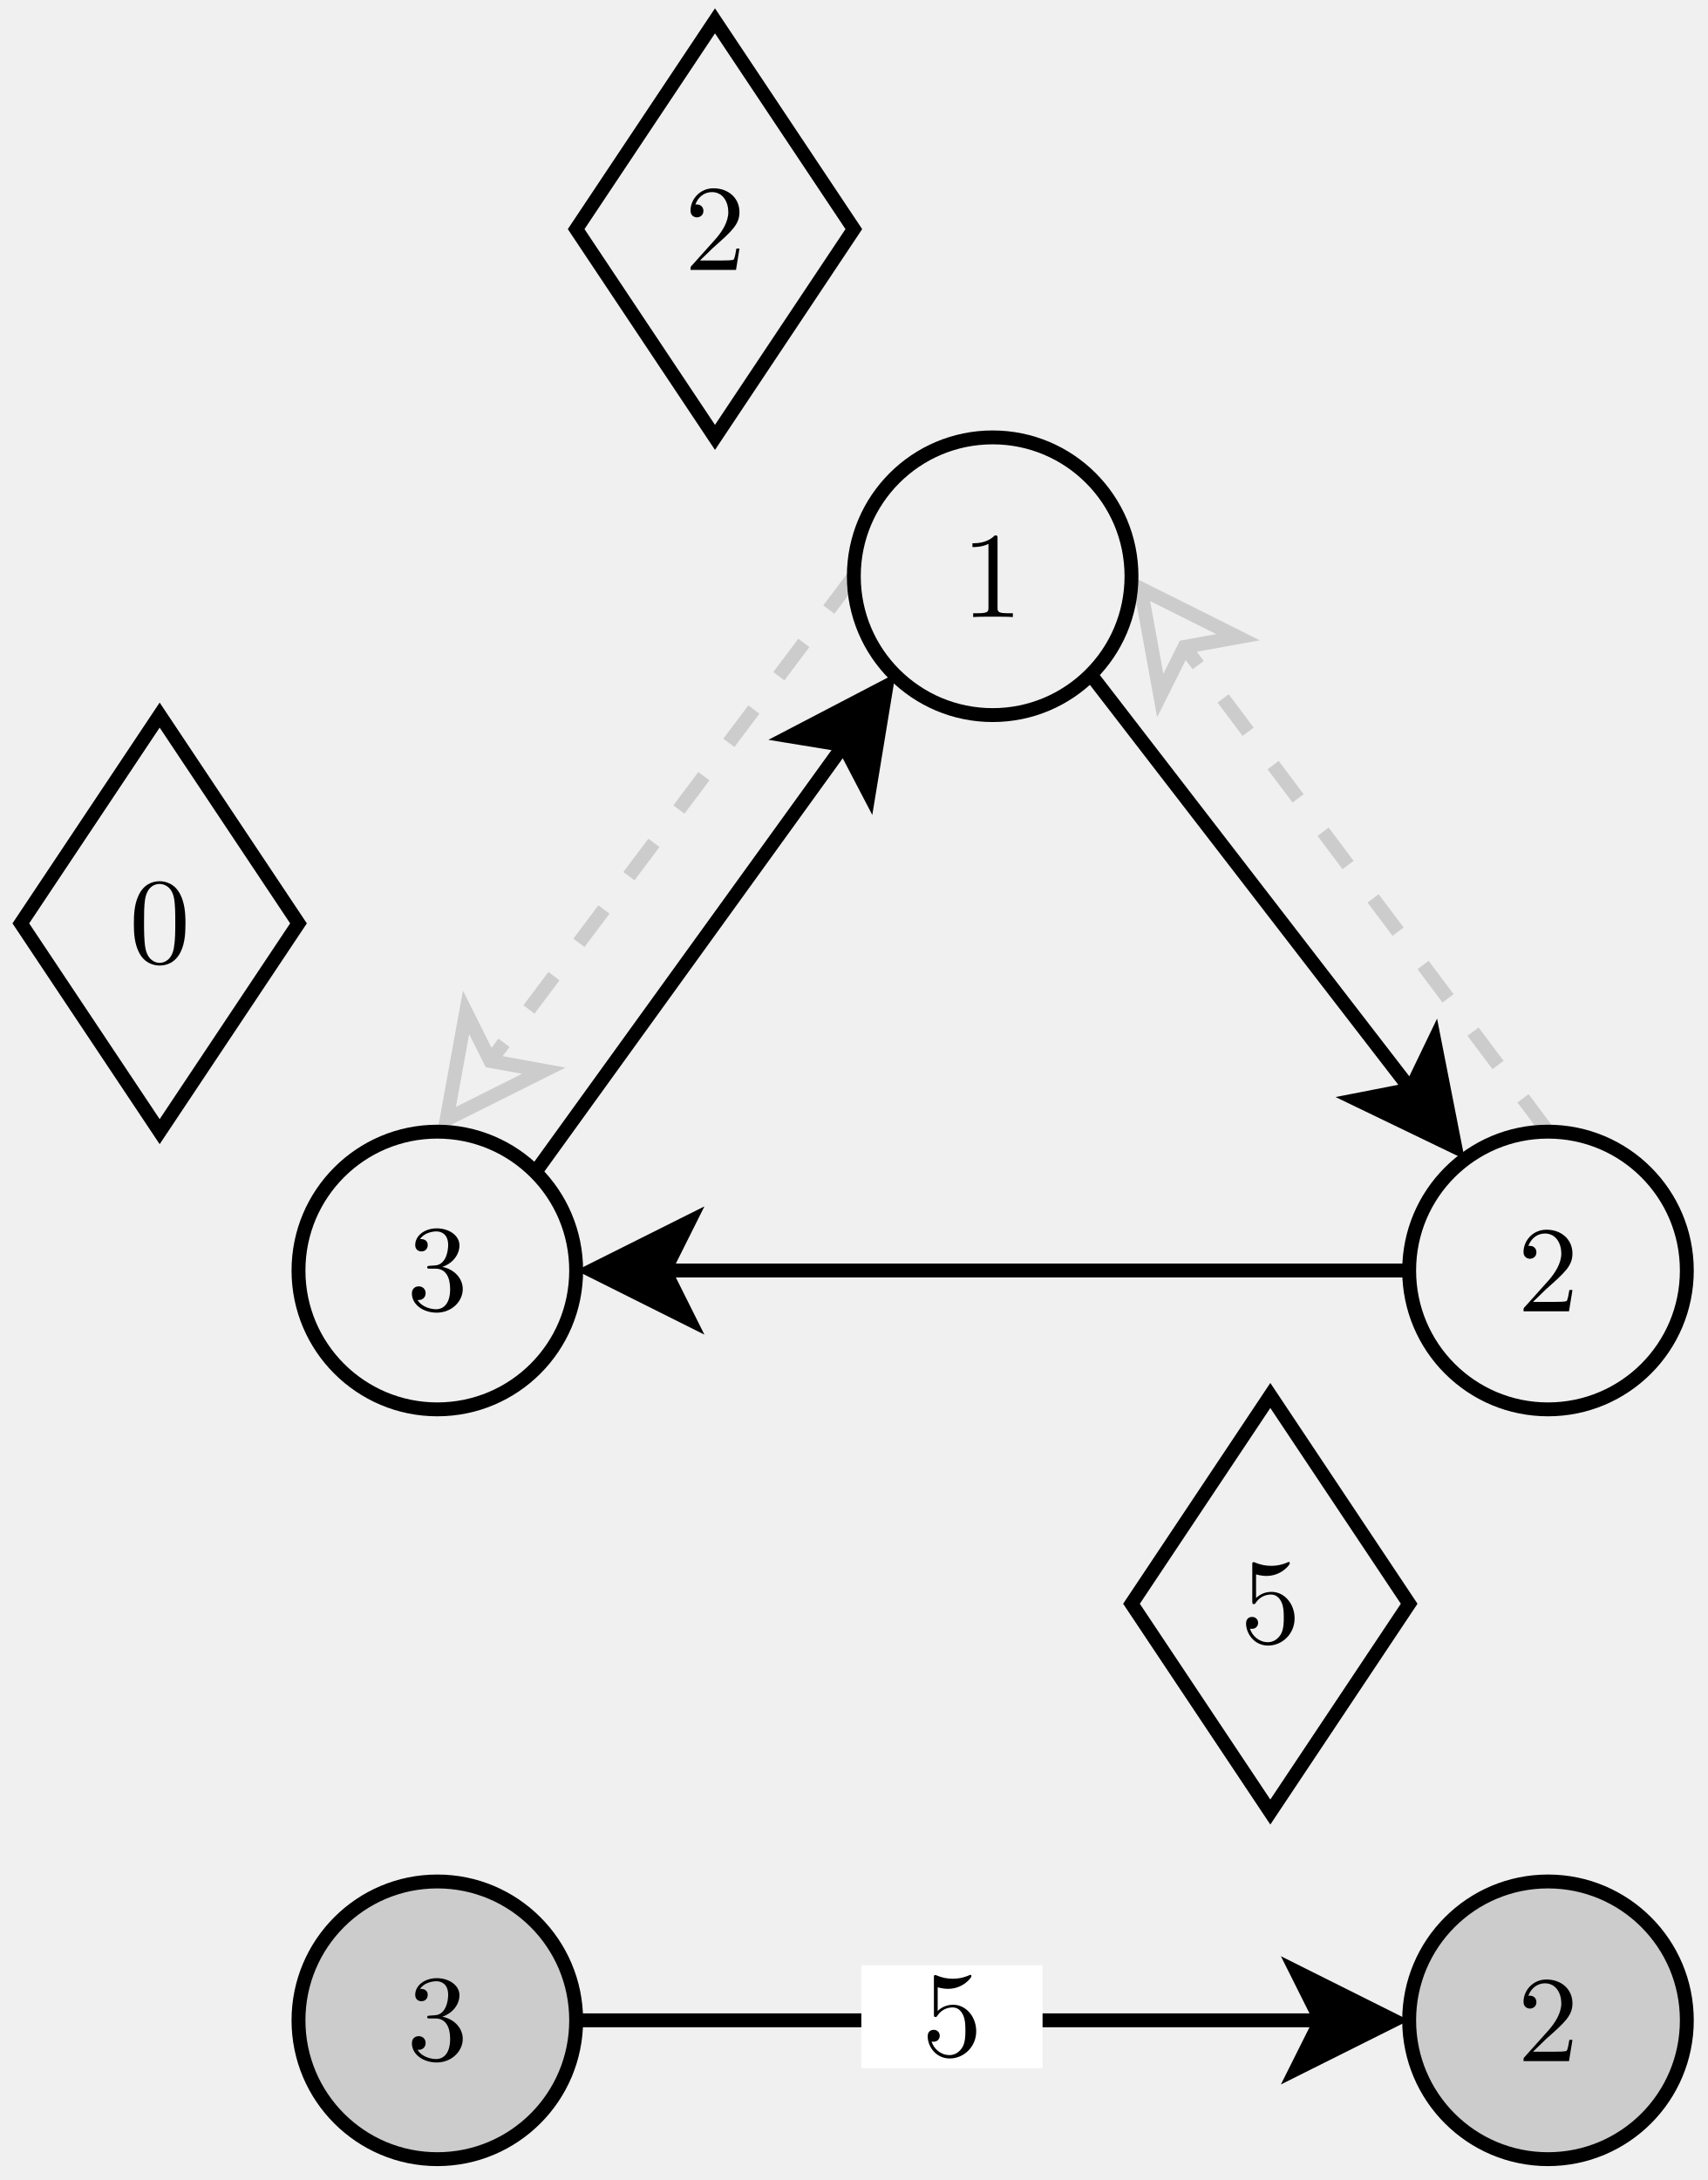
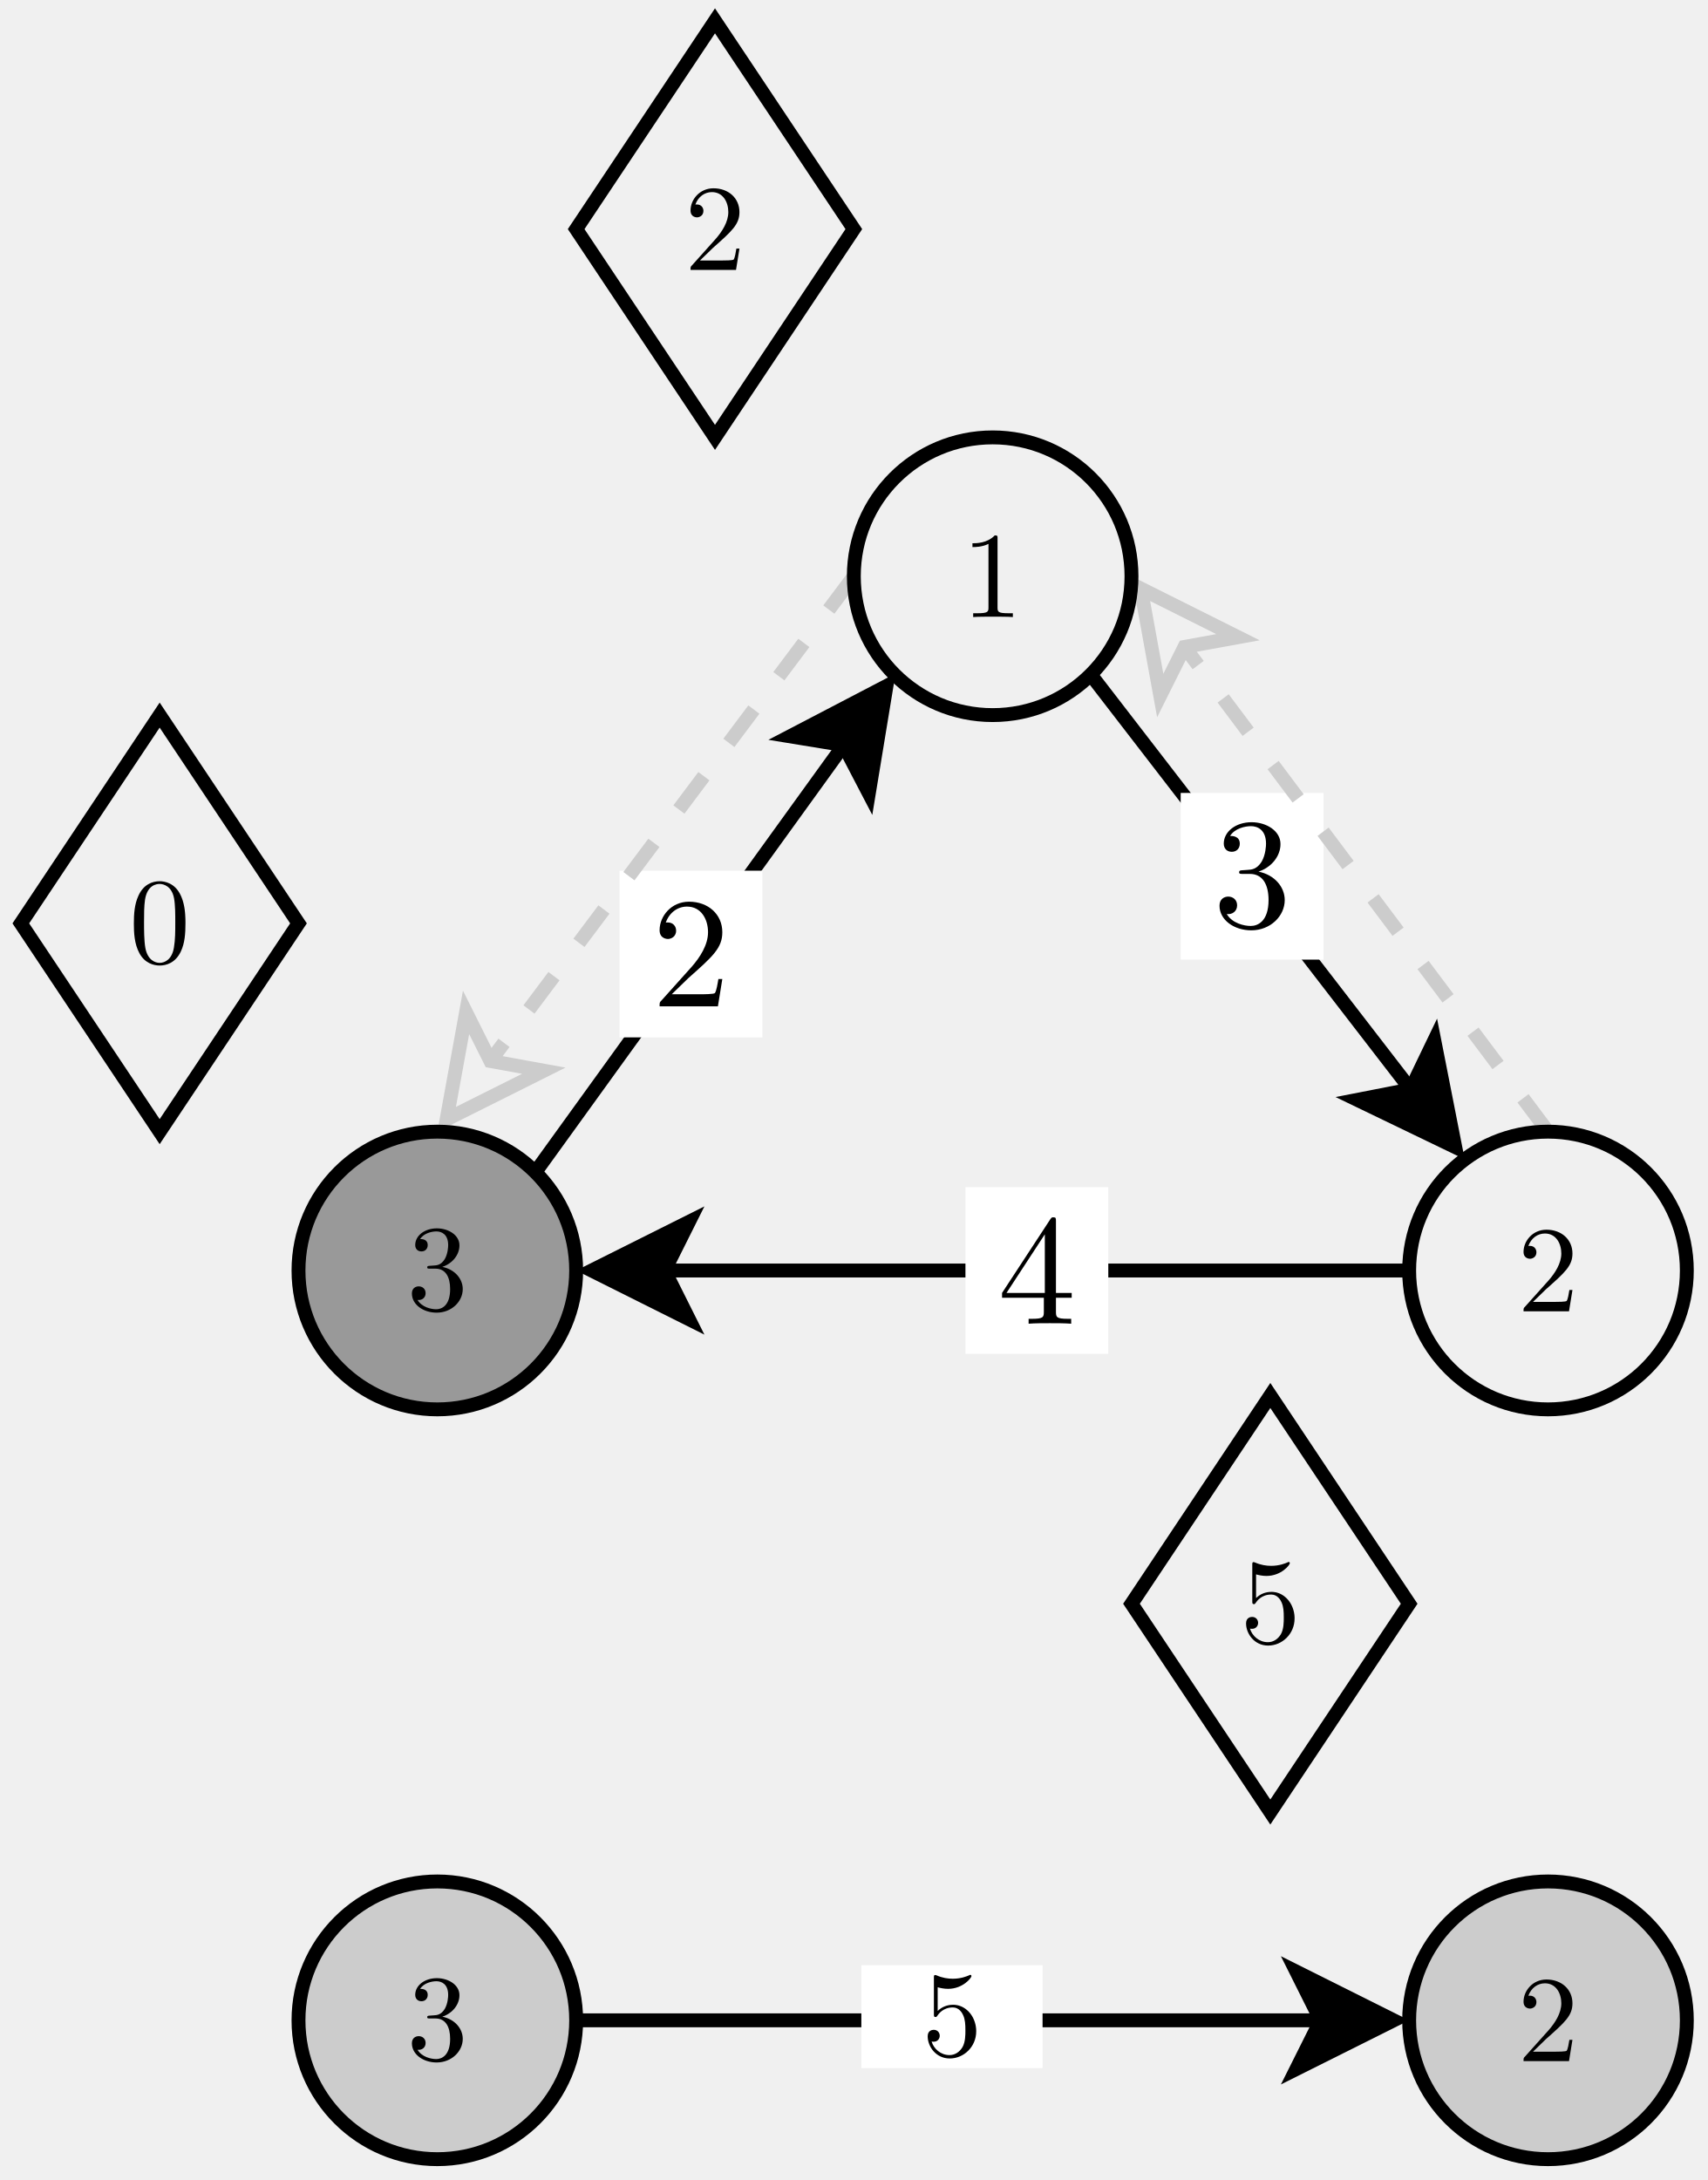
<svg xmlns="http://www.w3.org/2000/svg" width="123px" height="157px" version="1.1" id="svg2">
  <defs id="defs4" />
  <g transform="translate(0.5,0.5)" id="g6">
    <path d="M 78 48 L 101.11 77.96" fill="none" stroke="#000000" stroke-miterlimit="10" pointer-events="none" id="path28" />
    <path d="M 104.32 82.11 L 97.27 78.71 L 101.11 77.96 L 102.81 74.43 Z" fill="#000000" stroke="#000000" stroke-miterlimit="10" pointer-events="none" id="path30" />
    <path d="M 101 91 L 47.37 91" fill="none" stroke="#000000" stroke-miterlimit="10" pointer-events="none" id="path50" />
    <path d="M 42.12 91 L 49.12 87.5 L 47.37 91 L 49.12 94.5 Z" fill="#000000" stroke="#000000" stroke-miterlimit="10" pointer-events="none" id="path52" />
    <path d="M 38 84 L 60.27 53.16" fill="none" stroke="#000000" stroke-miterlimit="10" pointer-events="none" id="path62" />
    <path d="M 63.35 48.91 L 62.08 56.63 L 60.27 53.16 L 56.41 52.53 Z" fill="#000000" stroke="#000000" stroke-miterlimit="10" pointer-events="none" id="path64" />
    <ellipse cx="31" cy="145" rx="10" ry="10" fill="#cccccc" stroke="#000000" pointer-events="none" id="ellipse74" d="m 41,145 c 0,5.523 -4.477,10 -10,10 -5.523,0 -10,-4.477 -10,-10 0,-5.523 4.477,-10 10,-10 5.523,0 10,4.477 10,10 z" />
    <ellipse cx="111" cy="145" rx="10" ry="10" fill="#cccccc" stroke="#000000" pointer-events="none" id="ellipse84" d="m 121,145 c 0,5.523 -4.477,10 -10,10 -5.523,0 -10,-4.477 -10,-10 0,-5.523 4.477,-10 10,-10 5.523,0 10,4.477 10,10 z" />
    <path d="M 41 145 L 94.63 145" fill="none" stroke="#000000" stroke-miterlimit="10" pointer-events="none" id="path94" />
    <path d="M 99.88 145 L 92.88 148.5 L 94.63 145 L 92.88 141.5 Z" fill="#000000" stroke="#000000" stroke-miterlimit="10" pointer-events="none" id="path96" />
    <path d="M 11 51 L 21 66 L 11 81 L 1 66 Z" fill="none" stroke="#000000" stroke-miterlimit="10" pointer-events="none" id="path106" style="fill:none" />
    <path d="M 51 1 L 61 16 L 51 31 L 41 16 Z" fill="none" stroke="#000000" stroke-miterlimit="10" pointer-events="none" id="path116" style="fill:none" />
    <path d="M 91 100 L 101 115 L 91 130 L 81 115 Z" fill="none" stroke="#000000" stroke-miterlimit="10" pointer-events="none" id="path126" style="fill:none" />
-     <path d="M 111 81 L 84.82 46.09" fill="none" stroke="#cccccc" stroke-miterlimit="10" stroke-dasharray="3 3" pointer-events="none" id="path136" />
    <path d="M 81.67 41.89 L 88.67 45.39 L 84.82 46.09 L 83.07 49.59 Z" fill="none" stroke="#cccccc" stroke-miterlimit="10" pointer-events="none" id="path138" />
-     <path d="M 61 41 L 34.82 75.91" fill="none" stroke="#cccccc" stroke-miterlimit="10" stroke-dasharray="3 3" pointer-events="none" id="path140" />
    <path d="M 31.67 80.11 L 33.07 72.41 L 34.82 75.91 L 38.67 76.61 Z" fill="none" stroke="#cccccc" stroke-miterlimit="10" pointer-events="none" id="path142" />
-     <ellipse cx="71" cy="41" rx="10" ry="10" fill="transparent" stroke="#000000" pointer-events="none" id="ellipse8" d="m 81,41 c 0,5.523 -4.477,10 -10,10 -5.523,0 -10,-4.477 -10,-10 0,-5.523 4.477,-10 10,-10 5.523,0 10,4.477 10,10 z" style="fill:none" />
-     <ellipse cx="111" cy="91" rx="10" ry="10" fill="transparent" stroke="#000000" pointer-events="none" id="ellipse18" d="m 121,91 c 0,5.523 -4.477,10 -10,10 -5.523,0 -10,-4.477 -10,-10 0,-5.523 4.477,-10 10,-10 5.523,0 10,4.477 10,10 z" style="fill:none" />
-     <ellipse cx="31" cy="91" rx="10" ry="10" fill="transparent" stroke="#000000" pointer-events="none" id="ellipse40" d="m 41,91 c 0,5.523 -4.477,10 -10,10 -5.523,0 -10,-4.477 -10,-10 0,-5.523 4.477,-10 10,-10 5.523,0 10,4.477 10,10 z" style="fill:none" />
    <g id="g4045" transform="translate(39.52538,71.44536)">
      <g word-spacing="normal" letter-spacing="normal" font-size-adjust="none" font-stretch="normal" font-weight="normal" font-variant="normal" font-style="normal" stroke-miterlimit="10.433" xml:space="preserve" transform="matrix(0.1757143,0,0,-0.1757143,-30.75,117.75)" id="g4047" style="font-style:normal;font-variant:normal;font-weight:normal;font-stretch:normal;letter-spacing:normal;word-spacing:normal;text-anchor:start;fill:none;stroke:#000000;stroke-linecap:butt;stroke-linejoin:miter;stroke-miterlimit:10.433;stroke-opacity:1;stroke-dasharray:none;stroke-dashoffset:0">
        <path id="path4049" d="m 477.89,416.21 -0.01,0.56 -0.03,0.54 -0.06,0.54 -0.08,0.53 -0.1,0.53 -0.13,0.51 -0.14,0.5 -0.17,0.5 -0.18,0.48 -0.21,0.47 -0.22,0.46 -0.24,0.44 -0.26,0.43 -0.28,0.41 -0.29,0.4 -0.31,0.38 -0.33,0.36 -0.34,0.35 -0.36,0.32 -0.37,0.31 -0.38,0.29 -0.4,0.26 -0.41,0.25 -0.42,0.22 -0.43,0.2 -0.44,0.17 -0.46,0.15 -0.46,0.13 -0.48,0.09 -0.48,0.07 -0.49,0.05 -0.5,0.01 c -2.39,0 -4.54,-0.8 -6.33,-2.53 v 9.7 c 1,-0.29 2.64,-0.64 4.23,-0.64 6.13,0 9.61,4.53 9.61,5.19 0,0.3 -0.14,0.55 -0.5,0.55 -0.05,0 -0.14,0 -0.39,-0.16 -1,-0.45 -3.44,-1.44 -6.78,-1.44 -1.98,0 -4.28,0.35 -6.63,1.39 -0.39,0.14 -0.5,0.14 -0.59,0.14 -0.5,0 -0.5,-0.39 -0.5,-1.18 v -14.75 c 0,-0.89 0,-1.3 0.7,-1.3 0.35,0 0.44,0.16 0.64,0.45 0.55,0.8 2.4,3.49 6.43,3.49 2.59,0 3.84,-2.3 4.23,-3.19 0.81,-1.84 0.91,-3.78 0.91,-6.28 0,-1.74 0,-4.74 -1.21,-6.83 -1.18,-1.94 -3.03,-3.23 -5.32,-3.23 -3.64,0 -6.47,2.64 -7.33,5.57 0.15,-0.04 0.31,-0.09 0.86,-0.09 1.64,0 2.48,1.25 2.48,2.44 0,1.2 -0.84,2.44 -2.48,2.44 -0.71,0 -2.46,-0.35 -2.46,-2.65 0,-4.28 3.44,-9.1 9.04,-9.1 5.76,0 10.85,4.78 10.85,11.1 z" style="fill:#000000;stroke-width:0" />
      </g>
    </g>
    <g id="g4886" transform="translate(19.06614,-1.85488)">
      <g id="g4888" transform="matrix(0.1771429,0,0,-0.1771429,-31,117.75)" xml:space="preserve" stroke-miterlimit="10.433" font-style="normal" font-variant="normal" font-weight="normal" font-stretch="normal" font-size-adjust="none" letter-spacing="normal" word-spacing="normal" style="font-style:normal;font-variant:normal;font-weight:normal;font-stretch:normal;letter-spacing:normal;word-spacing:normal;text-anchor:start;fill:none;stroke:#000000;stroke-linecap:butt;stroke-linejoin:miter;stroke-miterlimit:10.433;stroke-opacity:1;stroke-dasharray:none;stroke-dashoffset:0">
        <path d="m 470.16,438.09 0,0.05 0,0.06 0,0.05 0,0.05 0,0.05 0,0.05 0,0.04 0,0.05 0,0.04 0,0.04 -0.01,0.04 0,0.04 0,0.04 0,0.03 0,0.04 -0.01,0.03 -0.01,0.07 0,0.06 -0.02,0.05 -0.01,0.05 -0.02,0.05 -0.02,0.04 -0.02,0.04 -0.02,0.03 -0.03,0.03 -0.03,0.03 -0.04,0.03 -0.04,0.02 -0.04,0.02 -0.03,0.01 -0.02,0.01 -0.03,0 -0.02,0.01 -0.03,0.01 -0.03,0 -0.03,0.01 -0.03,0 -0.04,0.01 -0.03,0 -0.04,0 -0.03,0.01 -0.04,0 -0.04,0 -0.05,0 -0.04,0 -0.04,0 -0.05,0.01 -0.05,0 -0.05,0 -0.05,0 -0.05,0 c -3.09,-3.19 -7.47,-3.19 -9.06,-3.19 v -1.55 c 1,0 3.93,0 6.51,1.3 v -25.81 c 0,-1.8 -0.14,-2.39 -4.62,-2.39 h -1.6 v -1.55 c 1.75,0.16 6.08,0.16 8.07,0.16 2,0 6.32,0 8.07,-0.16 v 1.55 h -1.59 c -4.48,0 -4.64,0.54 -4.64,2.39 z" id="path4890" style="fill:#000000;stroke-width:0" />
      </g>
    </g>
    <g id="g4980" transform="translate(59.10688,48.14512)">
      <g word-spacing="normal" letter-spacing="normal" font-size-adjust="none" font-stretch="normal" font-weight="normal" font-variant="normal" font-style="normal" stroke-miterlimit="10.433" xml:space="preserve" transform="matrix(0.1771429,0,0,-0.1771429,-31,117.75)" id="g4982" style="font-style:normal;font-variant:normal;font-weight:normal;font-stretch:normal;letter-spacing:normal;word-spacing:normal;text-anchor:start;fill:none;stroke:#000000;stroke-linecap:butt;stroke-linejoin:miter;stroke-miterlimit:10.433;stroke-opacity:1;stroke-dasharray:none;stroke-dashoffset:0">
        <path id="path4984" d="m 461.85,410.04 5.28,5.13 c 7.76,6.87 10.76,9.56 10.76,14.54 0,5.69 -4.48,9.68 -10.56,9.68 -5.64,0 -9.33,-4.6 -9.33,-9.03 0,-2.79 2.5,-2.79 2.64,-2.79 0.86,0 2.6,0.6 2.6,2.64 0,1.3 -0.89,2.6 -2.64,2.6 -0.39,0 -0.5,0 -0.64,-0.05 1.14,3.24 3.83,5.08 6.72,5.08 4.53,0 6.68,-4.05 6.68,-8.13 0,-3.98 -2.5,-7.92 -5.23,-11.01 l -9.56,-10.66 C 458,407.5 458,407.4 458,406.2 h 18.49 l 1.4,8.67 h -1.25 c -0.25,-1.5 -0.59,-3.69 -1.09,-4.44 -0.36,-0.39 -3.64,-0.39 -4.73,-0.39 z" style="fill:#000000;stroke-width:0" />
      </g>
    </g>
    <g id="g5080" transform="translate(-20.894,48.04858)">
      <g id="g5082" transform="matrix(0.1771429,0,0,-0.1771429,-31,117.75)" xml:space="preserve" stroke-miterlimit="10.433" font-style="normal" font-variant="normal" font-weight="normal" font-stretch="normal" font-size-adjust="none" letter-spacing="normal" word-spacing="normal" style="font-style:normal;font-variant:normal;font-weight:normal;font-stretch:normal;letter-spacing:normal;word-spacing:normal;text-anchor:start;fill:none;stroke:#000000;stroke-linecap:butt;stroke-linejoin:miter;stroke-miterlimit:10.433;stroke-opacity:1;stroke-dasharray:none;stroke-dashoffset:0">
        <path d="m 469.97,423.73 0.38,0.13 0.37,0.15 0.37,0.15 0.35,0.17 0.35,0.18 0.34,0.19 0.33,0.2 0.32,0.22 0.31,0.22 0.31,0.23 0.29,0.24 0.28,0.25 0.27,0.26 0.26,0.27 0.25,0.27 0.24,0.29 0.22,0.29 0.21,0.3 0.2,0.3 0.19,0.32 0.18,0.32 0.16,0.32 0.14,0.33 0.14,0.34 0.11,0.34 0.11,0.34 0.09,0.35 0.07,0.36 0.06,0.36 0.04,0.36 0.02,0.36 0.01,0.37 c 0,4.08 -4.39,6.88 -9.17,6.88 -5.03,0 -8.81,-3 -8.81,-6.78 0,-1.65 1.09,-2.6 2.54,-2.6 1.54,0 2.54,1.1 2.54,2.55 0,2.48 -2.35,2.48 -3.08,2.48 1.53,2.44 4.83,3.1 6.62,3.1 2.03,0 4.78,-1.1 4.78,-5.58 0,-0.61 -0.11,-3.49 -1.4,-5.69 -1.49,-2.39 -3.19,-2.53 -4.42,-2.59 -0.41,-0.05 -1.6,-0.14 -1.96,-0.14 -0.39,-0.05 -0.75,-0.1 -0.75,-0.6 0,-0.54 0.36,-0.54 1.21,-0.54 h 2.18 c 4.1,0 5.94,-3.39 5.94,-8.29 0,-6.76 -3.44,-8.21 -5.64,-8.21 -2.14,0 -5.88,0.84 -7.61,3.78 1.73,-0.24 3.28,0.86 3.28,2.75 0,1.79 -1.34,2.78 -2.8,2.78 -1.18,0 -2.78,-0.69 -2.78,-2.89 0,-4.53 4.63,-7.81 10.07,-7.81 6.07,0 10.61,4.53 10.61,9.6 0,4.1 -3.15,7.97 -8.32,9.02 z" id="path5084" style="fill:#000000;stroke-width:0" />
      </g>
    </g>
    <g id="g5186" transform="translate(-40.894,23.04858)">
      <g word-spacing="normal" letter-spacing="normal" font-size-adjust="none" font-stretch="normal" font-weight="normal" font-variant="normal" font-style="normal" stroke-miterlimit="10.433" xml:space="preserve" transform="matrix(0.1771429,0,0,-0.1771429,-31,117.75)" id="g5188" style="font-style:normal;font-variant:normal;font-weight:normal;font-stretch:normal;letter-spacing:normal;word-spacing:normal;text-anchor:start;fill:none;stroke:#000000;stroke-linecap:butt;stroke-linejoin:miter;stroke-miterlimit:10.433;stroke-opacity:1;stroke-dasharray:none;stroke-dashoffset:0">
        <path id="path5190" d="m 478.44,422.14 0,0.74 -0.01,0.75 -0.02,0.75 -0.04,0.74 -0.04,0.75 -0.06,0.74 -0.08,0.74 -0.09,0.73 -0.12,0.73 -0.14,0.73 -0.16,0.72 -0.19,0.72 -0.21,0.72 -0.25,0.7 -0.28,0.7 -0.15,0.35 -0.16,0.34 c -2.28,4.8 -6.37,5.6 -8.47,5.6 -2.98,0 -6.62,-1.3 -8.67,-5.94 -1.59,-3.44 -1.84,-7.33 -1.84,-11.31 0,-3.74 0.2,-8.22 2.25,-12 2.14,-4.03 5.78,-5.03 8.22,-5.03 v 1.09 c -1.94,0 -4.89,1.25 -5.79,6.03 -0.54,2.98 -0.54,7.56 -0.54,10.52 0,3.18 0,6.46 0.4,9.15 0.94,5.94 4.68,6.38 5.93,6.38 1.64,0 4.93,-0.89 5.87,-5.83 0.5,-2.78 0.5,-6.58 0.5,-9.7 0,-3.75 0,-7.13 -0.55,-10.32 -0.75,-4.73 -3.59,-6.23 -5.82,-6.23 h 0 v -1.09 c 2.68,0 6.46,1.04 8.67,5.78 1.59,3.43 1.84,7.31 1.84,11.25 z" style="fill:#000000;stroke-width:0" />
      </g>
    </g>
    <g id="g4980-0" transform="translate(-0.8931162,-26.85488)">
      <g word-spacing="normal" letter-spacing="normal" font-size-adjust="none" font-stretch="normal" font-weight="normal" font-variant="normal" font-style="normal" stroke-miterlimit="10.433" xml:space="preserve" transform="matrix(0.1771429,0,0,-0.1771429,-31,117.75)" id="g4982-2" style="font-style:normal;font-variant:normal;font-weight:normal;font-stretch:normal;letter-spacing:normal;word-spacing:normal;text-anchor:start;fill:none;stroke:#000000;stroke-linecap:butt;stroke-linejoin:miter;stroke-miterlimit:10.433;stroke-opacity:1;stroke-dasharray:none;stroke-dashoffset:0">
        <path id="path4984-5" d="m 461.85,410.04 5.28,5.13 c 7.76,6.87 10.76,9.56 10.76,14.54 0,5.69 -4.48,9.68 -10.56,9.68 -5.64,0 -9.33,-4.6 -9.33,-9.03 0,-2.79 2.5,-2.79 2.64,-2.79 0.86,0 2.6,0.6 2.6,2.64 0,1.3 -0.89,2.6 -2.64,2.6 -0.39,0 -0.5,0 -0.64,-0.05 1.14,3.24 3.83,5.08 6.72,5.08 4.53,0 6.68,-4.05 6.68,-8.13 0,-3.98 -2.5,-7.92 -5.23,-11.01 l -9.56,-10.66 C 458,407.5 458,407.4 458,406.2 h 18.49 l 1.4,8.67 h -1.25 c -0.25,-1.5 -0.59,-3.69 -1.09,-4.44 -0.36,-0.39 -3.64,-0.39 -4.73,-0.39 z" style="fill:#000000;stroke-width:0" />
      </g>
    </g>
    <rect style="fill:#ffffff;fill-opacity:1;stroke:none" id="rect4598" width="13.053" height="7.413" x="61.541" y="141.03" />
    <g id="g5080-7" transform="translate(-20.894,102.0486)">
      <g id="g5082-5" transform="matrix(0.1771429,0,0,-0.1771429,-31,117.75)" xml:space="preserve" stroke-miterlimit="10.433" font-style="normal" font-variant="normal" font-weight="normal" font-stretch="normal" font-size-adjust="none" letter-spacing="normal" word-spacing="normal" style="font-style:normal;font-variant:normal;font-weight:normal;font-stretch:normal;letter-spacing:normal;word-spacing:normal;text-anchor:start;fill:none;stroke:#000000;stroke-linecap:butt;stroke-linejoin:miter;stroke-miterlimit:10.433;stroke-opacity:1;stroke-dasharray:none;stroke-dashoffset:0">
        <path d="m 469.97,423.73 0.38,0.13 0.37,0.15 0.37,0.15 0.35,0.17 0.35,0.18 0.34,0.19 0.33,0.2 0.32,0.22 0.31,0.22 0.31,0.23 0.29,0.24 0.28,0.25 0.27,0.26 0.26,0.27 0.25,0.27 0.24,0.29 0.22,0.29 0.21,0.3 0.2,0.3 0.19,0.32 0.18,0.32 0.16,0.32 0.14,0.33 0.14,0.34 0.11,0.34 0.11,0.34 0.09,0.35 0.07,0.36 0.06,0.36 0.04,0.36 0.02,0.36 0.01,0.37 c 0,4.08 -4.39,6.88 -9.17,6.88 -5.03,0 -8.81,-3 -8.81,-6.78 0,-1.65 1.09,-2.6 2.54,-2.6 1.54,0 2.54,1.1 2.54,2.55 0,2.48 -2.35,2.48 -3.08,2.48 1.53,2.44 4.83,3.1 6.62,3.1 2.03,0 4.78,-1.1 4.78,-5.58 0,-0.61 -0.11,-3.49 -1.4,-5.69 -1.49,-2.39 -3.19,-2.53 -4.42,-2.59 -0.41,-0.05 -1.6,-0.14 -1.96,-0.14 -0.39,-0.05 -0.75,-0.1 -0.75,-0.6 0,-0.54 0.36,-0.54 1.21,-0.54 h 2.18 c 4.1,0 5.94,-3.39 5.94,-8.29 0,-6.76 -3.44,-8.21 -5.64,-8.21 -2.14,0 -5.88,0.84 -7.61,3.78 1.73,-0.24 3.28,0.86 3.28,2.75 0,1.79 -1.34,2.78 -2.8,2.78 -1.18,0 -2.78,-0.69 -2.78,-2.89 0,-4.53 4.63,-7.81 10.07,-7.81 6.07,0 10.61,4.53 10.61,9.6 0,4.1 -3.15,7.97 -8.32,9.02 z" id="path5084-0" style="fill:#000000;stroke-width:0" />
      </g>
    </g>
    <g id="g4980-3" transform="translate(59.10689,102.1451)">
      <g word-spacing="normal" letter-spacing="normal" font-size-adjust="none" font-stretch="normal" font-weight="normal" font-variant="normal" font-style="normal" stroke-miterlimit="10.433" xml:space="preserve" transform="matrix(0.1771429,0,0,-0.1771429,-31,117.75)" id="g4982-9" style="font-style:normal;font-variant:normal;font-weight:normal;font-stretch:normal;letter-spacing:normal;word-spacing:normal;text-anchor:start;fill:none;stroke:#000000;stroke-linecap:butt;stroke-linejoin:miter;stroke-miterlimit:10.433;stroke-opacity:1;stroke-dasharray:none;stroke-dashoffset:0">
        <path id="path4984-9" d="m 461.85,410.04 5.28,5.13 c 7.76,6.87 10.76,9.56 10.76,14.54 0,5.69 -4.48,9.68 -10.56,9.68 -5.64,0 -9.33,-4.6 -9.33,-9.03 0,-2.79 2.5,-2.79 2.64,-2.79 0.86,0 2.6,0.6 2.6,2.64 0,1.3 -0.89,2.6 -2.64,2.6 -0.39,0 -0.5,0 -0.64,-0.05 1.14,3.24 3.83,5.08 6.72,5.08 4.53,0 6.68,-4.05 6.68,-8.13 0,-3.98 -2.5,-7.92 -5.23,-11.01 l -9.56,-10.66 C 458,407.5 458,407.4 458,406.2 h 18.49 l 1.4,8.67 h -1.25 c -0.25,-1.5 -0.59,-3.69 -1.09,-4.44 -0.36,-0.39 -3.64,-0.39 -4.73,-0.39 z" style="fill:#000000;stroke-width:0" />
      </g>
    </g>
    <g id="g3986" transform="translate(16.59283,101.1817)">
      <g id="content" transform="matrix(0.1757143,0,0,-0.1757143,-30.75,117.75)" xml:space="preserve" stroke-miterlimit="10.433" font-style="normal" font-variant="normal" font-weight="normal" font-stretch="normal" font-size-adjust="none" letter-spacing="normal" word-spacing="normal" style="font-style:normal;font-variant:normal;font-weight:normal;font-stretch:normal;letter-spacing:normal;word-spacing:normal;text-anchor:start;fill:none;stroke:#000000;stroke-linecap:butt;stroke-linejoin:miter;stroke-miterlimit:10.433;stroke-opacity:1;stroke-dasharray:none;stroke-dashoffset:0">
        <path d="m 477.89,416.21 -0.01,0.56 -0.03,0.54 -0.06,0.54 -0.08,0.53 -0.1,0.53 -0.13,0.51 -0.14,0.5 -0.17,0.5 -0.18,0.48 -0.21,0.47 -0.22,0.46 -0.24,0.44 -0.26,0.43 -0.28,0.41 -0.29,0.4 -0.31,0.38 -0.33,0.36 -0.34,0.35 -0.36,0.32 -0.37,0.31 -0.38,0.29 -0.4,0.26 -0.41,0.25 -0.42,0.22 -0.43,0.2 -0.44,0.17 -0.46,0.15 -0.46,0.13 -0.48,0.09 -0.48,0.07 -0.49,0.05 -0.5,0.01 c -2.39,0 -4.54,-0.8 -6.33,-2.53 v 9.7 c 1,-0.29 2.64,-0.64 4.23,-0.64 6.13,0 9.61,4.53 9.61,5.19 0,0.3 -0.14,0.55 -0.5,0.55 -0.05,0 -0.14,0 -0.39,-0.16 -1,-0.45 -3.44,-1.44 -6.78,-1.44 -1.98,0 -4.28,0.35 -6.63,1.39 -0.39,0.14 -0.5,0.14 -0.59,0.14 -0.5,0 -0.5,-0.39 -0.5,-1.18 v -14.75 c 0,-0.89 0,-1.3 0.7,-1.3 0.35,0 0.44,0.16 0.64,0.45 0.55,0.8 2.4,3.49 6.43,3.49 2.59,0 3.84,-2.3 4.23,-3.19 0.81,-1.84 0.91,-3.78 0.91,-6.28 0,-1.74 0,-4.74 -1.21,-6.83 -1.18,-1.94 -3.03,-3.23 -5.32,-3.23 -3.64,0 -6.47,2.64 -7.33,5.57 0.15,-0.04 0.31,-0.09 0.86,-0.09 1.64,0 2.48,1.25 2.48,2.44 0,1.2 -0.84,2.44 -2.48,2.44 -0.71,0 -2.46,-0.35 -2.46,-2.65 0,-4.28 3.44,-9.1 9.04,-9.1 5.76,0 10.85,4.78 10.85,11.1 z" id="path3989" style="fill:#000000;stroke-width:0" />
      </g>
    </g>
+     <rect style="fill:#ffffff;fill-opacity:1;stroke:none" id="rect3130" width="10.289" height="12.004" x="84.544" y="56.606" />
+     <rect style="fill:#ffffff;fill-opacity:1;stroke:none" id="rect3130-7" width="10.289" height="12.004" x="44.124" y="62.206" />
+     <rect style="fill:#ffffff;fill-opacity:1;stroke:none" id="rect3130-2" width="10.289" height="12.004" x="69.04" y="84.998" />
+     <g id="g4541-3-2" transform="translate(-17.27149,41.9928)">
+       <g word-spacing="normal" letter-spacing="normal" font-size-adjust="none" font-stretch="normal" font-weight="normal" font-variant="normal" font-style="normal" stroke-miterlimit="10.433" xml:space="preserve" transform="matrix(0.2271429,0,0,-0.2271429,-39.75,122.25)" id="g4543-4-9" style="font-style:normal;font-variant:normal;font-weight:normal;font-stretch:normal;letter-spacing:normal;word-spacing:normal;text-anchor:start;fill:none;stroke:#000000;stroke-linecap:butt;stroke-linejoin:miter;stroke-miterlimit:10.433;stroke-opacity:1;stroke-dasharray:none;stroke-dashoffset:0">
+         <path id="path4545-0-1" d="m 461.85,410.04 5.28,5.13 c 7.76,6.87 10.76,9.56 10.76,14.54 0,5.69 -4.48,9.68 -10.56,9.68 -5.64,0 -9.33,-4.6 -9.33,-9.03 0,-2.79 2.5,-2.79 2.64,-2.79 0.86,0 2.6,0.6 2.6,2.64 0,1.3 -0.89,2.6 -2.64,2.6 -0.39,0 -0.5,0 -0.64,-0.05 1.14,3.24 3.83,5.08 6.72,5.08 4.53,0 6.68,-4.05 6.68,-8.13 0,-3.98 -2.5,-7.92 -5.23,-11.01 l -9.56,-10.66 C 458,407.5 458,407.4 458,406.2 h 18.49 l 1.4,8.67 h -1.25 c -0.25,-1.5 -0.59,-3.69 -1.09,-4.44 -0.36,-0.39 -3.64,-0.39 -4.73,-0.39 z" style="fill:#000000;stroke-width:0" />
+       </g>
+     </g>
+     <g id="g4665-7" transform="translate(23.14738,36.269)">
+       <g id="g4667-5" transform="matrix(0.2271429,0,0,-0.2271429,-39.75,122.25)" xml:space="preserve" stroke-miterlimit="10.433" font-style="normal" font-variant="normal" font-weight="normal" font-stretch="normal" font-size-adjust="none" letter-spacing="normal" word-spacing="normal" style="font-style:normal;font-variant:normal;font-weight:normal;font-stretch:normal;letter-spacing:normal;word-spacing:normal;text-anchor:start;fill:none;stroke:#000000;stroke-linecap:butt;stroke-linejoin:miter;stroke-miterlimit:10.433;stroke-opacity:1;stroke-dasharray:none;stroke-dashoffset:0">
+         <path d="m 469.97,423.73 0.38,0.13 0.37,0.15 0.37,0.15 0.35,0.17 0.35,0.18 0.34,0.19 0.33,0.2 0.32,0.22 0.31,0.22 0.31,0.23 0.29,0.24 0.28,0.25 0.27,0.26 0.26,0.27 0.25,0.27 0.24,0.29 0.22,0.29 0.21,0.3 0.2,0.3 0.19,0.32 0.18,0.32 0.16,0.32 0.14,0.33 0.14,0.34 0.11,0.34 0.11,0.34 0.09,0.35 0.07,0.36 0.06,0.36 0.04,0.36 0.02,0.36 0.01,0.37 c 0,4.08 -4.39,6.88 -9.17,6.88 -5.03,0 -8.81,-3 -8.81,-6.78 0,-1.65 1.09,-2.6 2.54,-2.6 1.54,0 2.54,1.1 2.54,2.55 0,2.48 -2.35,2.48 -3.08,2.48 1.53,2.44 4.83,3.1 6.62,3.1 2.03,0 4.78,-1.1 4.78,-5.58 0,-0.61 -0.11,-3.49 -1.4,-5.69 -1.49,-2.39 -3.19,-2.53 -4.42,-2.59 -0.41,-0.05 -1.6,-0.14 -1.96,-0.14 -0.39,-0.05 -0.75,-0.1 -0.75,-0.6 0,-0.54 0.36,-0.54 1.21,-0.54 h 2.18 c 4.1,0 5.94,-3.39 5.94,-8.29 0,-6.76 -3.44,-8.21 -5.64,-8.21 -2.14,0 -5.88,0.84 -7.61,3.78 1.73,-0.24 3.28,0.86 3.28,2.75 0,1.79 -1.34,2.78 -2.8,2.78 -1.18,0 -2.78,-0.69 -2.78,-2.89 0,-4.53 4.63,-7.81 10.07,-7.81 6.07,0 10.61,4.53 10.61,9.6 0,4.1 -3.15,7.97 -8.32,9.02 z" id="path4669-8" style="fill:#000000;stroke-width:0" />
+       </g>
+     </g>
+     <g id="g4795-6" transform="translate(7.643498,64.8462)">
+       <g word-spacing="normal" letter-spacing="normal" font-size-adjust="none" font-stretch="normal" font-weight="normal" font-variant="normal" font-style="normal" stroke-miterlimit="10.433" xml:space="preserve" transform="matrix(0.2271429,0,0,-0.2271429,-39.75,122.25)" id="g4797-4" style="font-style:normal;font-variant:normal;font-weight:normal;font-stretch:normal;letter-spacing:normal;word-spacing:normal;text-anchor:start;fill:none;stroke:#000000;stroke-linecap:butt;stroke-linejoin:miter;stroke-miterlimit:10.433;stroke-opacity:1;stroke-dasharray:none;stroke-dashoffset:0">
+         <path id="path4799-3" d="m 470.16,414.42 v -4.33 c 0,-1.8 -0.09,-2.34 -3.78,-2.34 h -1.05 v -1.55 c 2.05,0.16 4.64,0.16 6.74,0.16 2.09,0 4.73,0 6.76,-0.16 v 1.55 h -1.04 c -3.69,0 -3.79,0.54 -3.79,2.34 v 4.33 h 4.99 v 1.54 H 474 v 22.68 c 0,1 0,1.29 -0.79,1.29 -0.46,0 -0.6,0 -1,-0.61 l -15.3,-23.36 h 1.41 l 12.15,18.58 v -18.58 h -12.15 -1.41 v -1.54 z" style="fill:#000000;stroke-width:0" />
+       </g>
+     </g>
+     <path style="fill:none;stroke:#cccccc;stroke-miterlimit:10;stroke-dasharray:3, 3" d="m 111,81 -26.18,-34.91" stroke-miterlimit="10" pointer-events="none" id="path170" />
+     <path style="fill:none;stroke:#cccccc;stroke-miterlimit:10;stroke-dasharray:3, 3" d="m 61,41 -26.18,34.91" stroke-miterlimit="10" pointer-events="none" id="path166" />
+     <ellipse transform="translate(-1.6460001e-7,4.3146e-6)" cx="31" cy="91" rx="10" ry="10" pointer-events="none" id="ellipse40" d="m 41,91 c 0,5.523 -4.477,10 -10,10 -5.523,0 -10,-4.477 -10,-10 0,-5.523 4.477,-10 10,-10 5.523,0 10,4.477 10,10 z" style="fill:#999999;fill-opacity:1;stroke:#000000" />
+     <g id="g5080-0" transform="translate(-20.894,48.04858)">
+       <g id="g5082-3" transform="matrix(0.1771429,0,0,-0.1771429,-31,117.75)" xml:space="preserve" stroke-miterlimit="10.433" font-style="normal" font-variant="normal" font-weight="normal" font-stretch="normal" font-size-adjust="none" letter-spacing="normal" word-spacing="normal" style="font-style:normal;font-variant:normal;font-weight:normal;font-stretch:normal;letter-spacing:normal;word-spacing:normal;text-anchor:start;fill:none;stroke:#000000;stroke-linecap:butt;stroke-linejoin:miter;stroke-miterlimit:10.433;stroke-opacity:1;stroke-dasharray:none;stroke-dashoffset:0">
+         <path d="m 469.97,423.73 0.38,0.13 0.37,0.15 0.37,0.15 0.35,0.17 0.35,0.18 0.34,0.19 0.33,0.2 0.32,0.22 0.31,0.22 0.31,0.23 0.29,0.24 0.28,0.25 0.27,0.26 0.26,0.27 0.25,0.27 0.24,0.29 0.22,0.29 0.21,0.3 0.2,0.3 0.19,0.32 0.18,0.32 0.16,0.32 0.14,0.33 0.14,0.34 0.11,0.34 0.11,0.34 0.09,0.35 0.07,0.36 0.06,0.36 0.04,0.36 0.02,0.36 0.01,0.37 c 0,4.08 -4.39,6.88 -9.17,6.88 -5.03,0 -8.81,-3 -8.81,-6.78 0,-1.65 1.09,-2.6 2.54,-2.6 1.54,0 2.54,1.1 2.54,2.55 0,2.48 -2.35,2.48 -3.08,2.48 1.53,2.44 4.83,3.1 6.62,3.1 2.03,0 4.78,-1.1 4.78,-5.58 0,-0.61 -0.11,-3.49 -1.4,-5.69 -1.49,-2.39 -3.19,-2.53 -4.42,-2.59 -0.41,-0.05 -1.6,-0.14 -1.96,-0.14 -0.39,-0.05 -0.75,-0.1 -0.75,-0.6 0,-0.54 0.36,-0.54 1.21,-0.54 h 2.18 c 4.1,0 5.94,-3.39 5.94,-8.29 0,-6.76 -3.44,-8.21 -5.64,-8.21 -2.14,0 -5.88,0.84 -7.61,3.78 1.73,-0.24 3.28,0.86 3.28,2.75 0,1.79 -1.34,2.78 -2.8,2.78 -1.18,0 -2.78,-0.69 -2.78,-2.89 0,-4.53 4.63,-7.81 10.07,-7.81 6.07,0 10.61,4.53 10.61,9.6 0,4.1 -3.15,7.97 -8.32,9.02 z" id="path5084-5" style="fill:#000000;stroke-width:0" />
+       </g>
+     </g>
+     <ellipse cx="71" cy="41" rx="10" ry="10" fill="transparent" stroke="#000000" pointer-events="none" id="ellipse8" d="m 81,41 c 0,5.523 -4.477,10 -10,10 -5.523,0 -10,-4.477 -10,-10 0,-5.523 4.477,-10 10,-10 5.523,0 10,4.477 10,10 z" style="fill:none" />
+     <ellipse cx="111" cy="91" rx="10" ry="10" fill="transparent" stroke="#000000" pointer-events="none" id="ellipse18" d="m 121,91 c 0,5.523 -4.477,10 -10,10 -5.523,0 -10,-4.477 -10,-10 0,-5.523 4.477,-10 10,-10 5.523,0 10,4.477 10,10 z" style="fill:none" />
  </g>
</svg>
